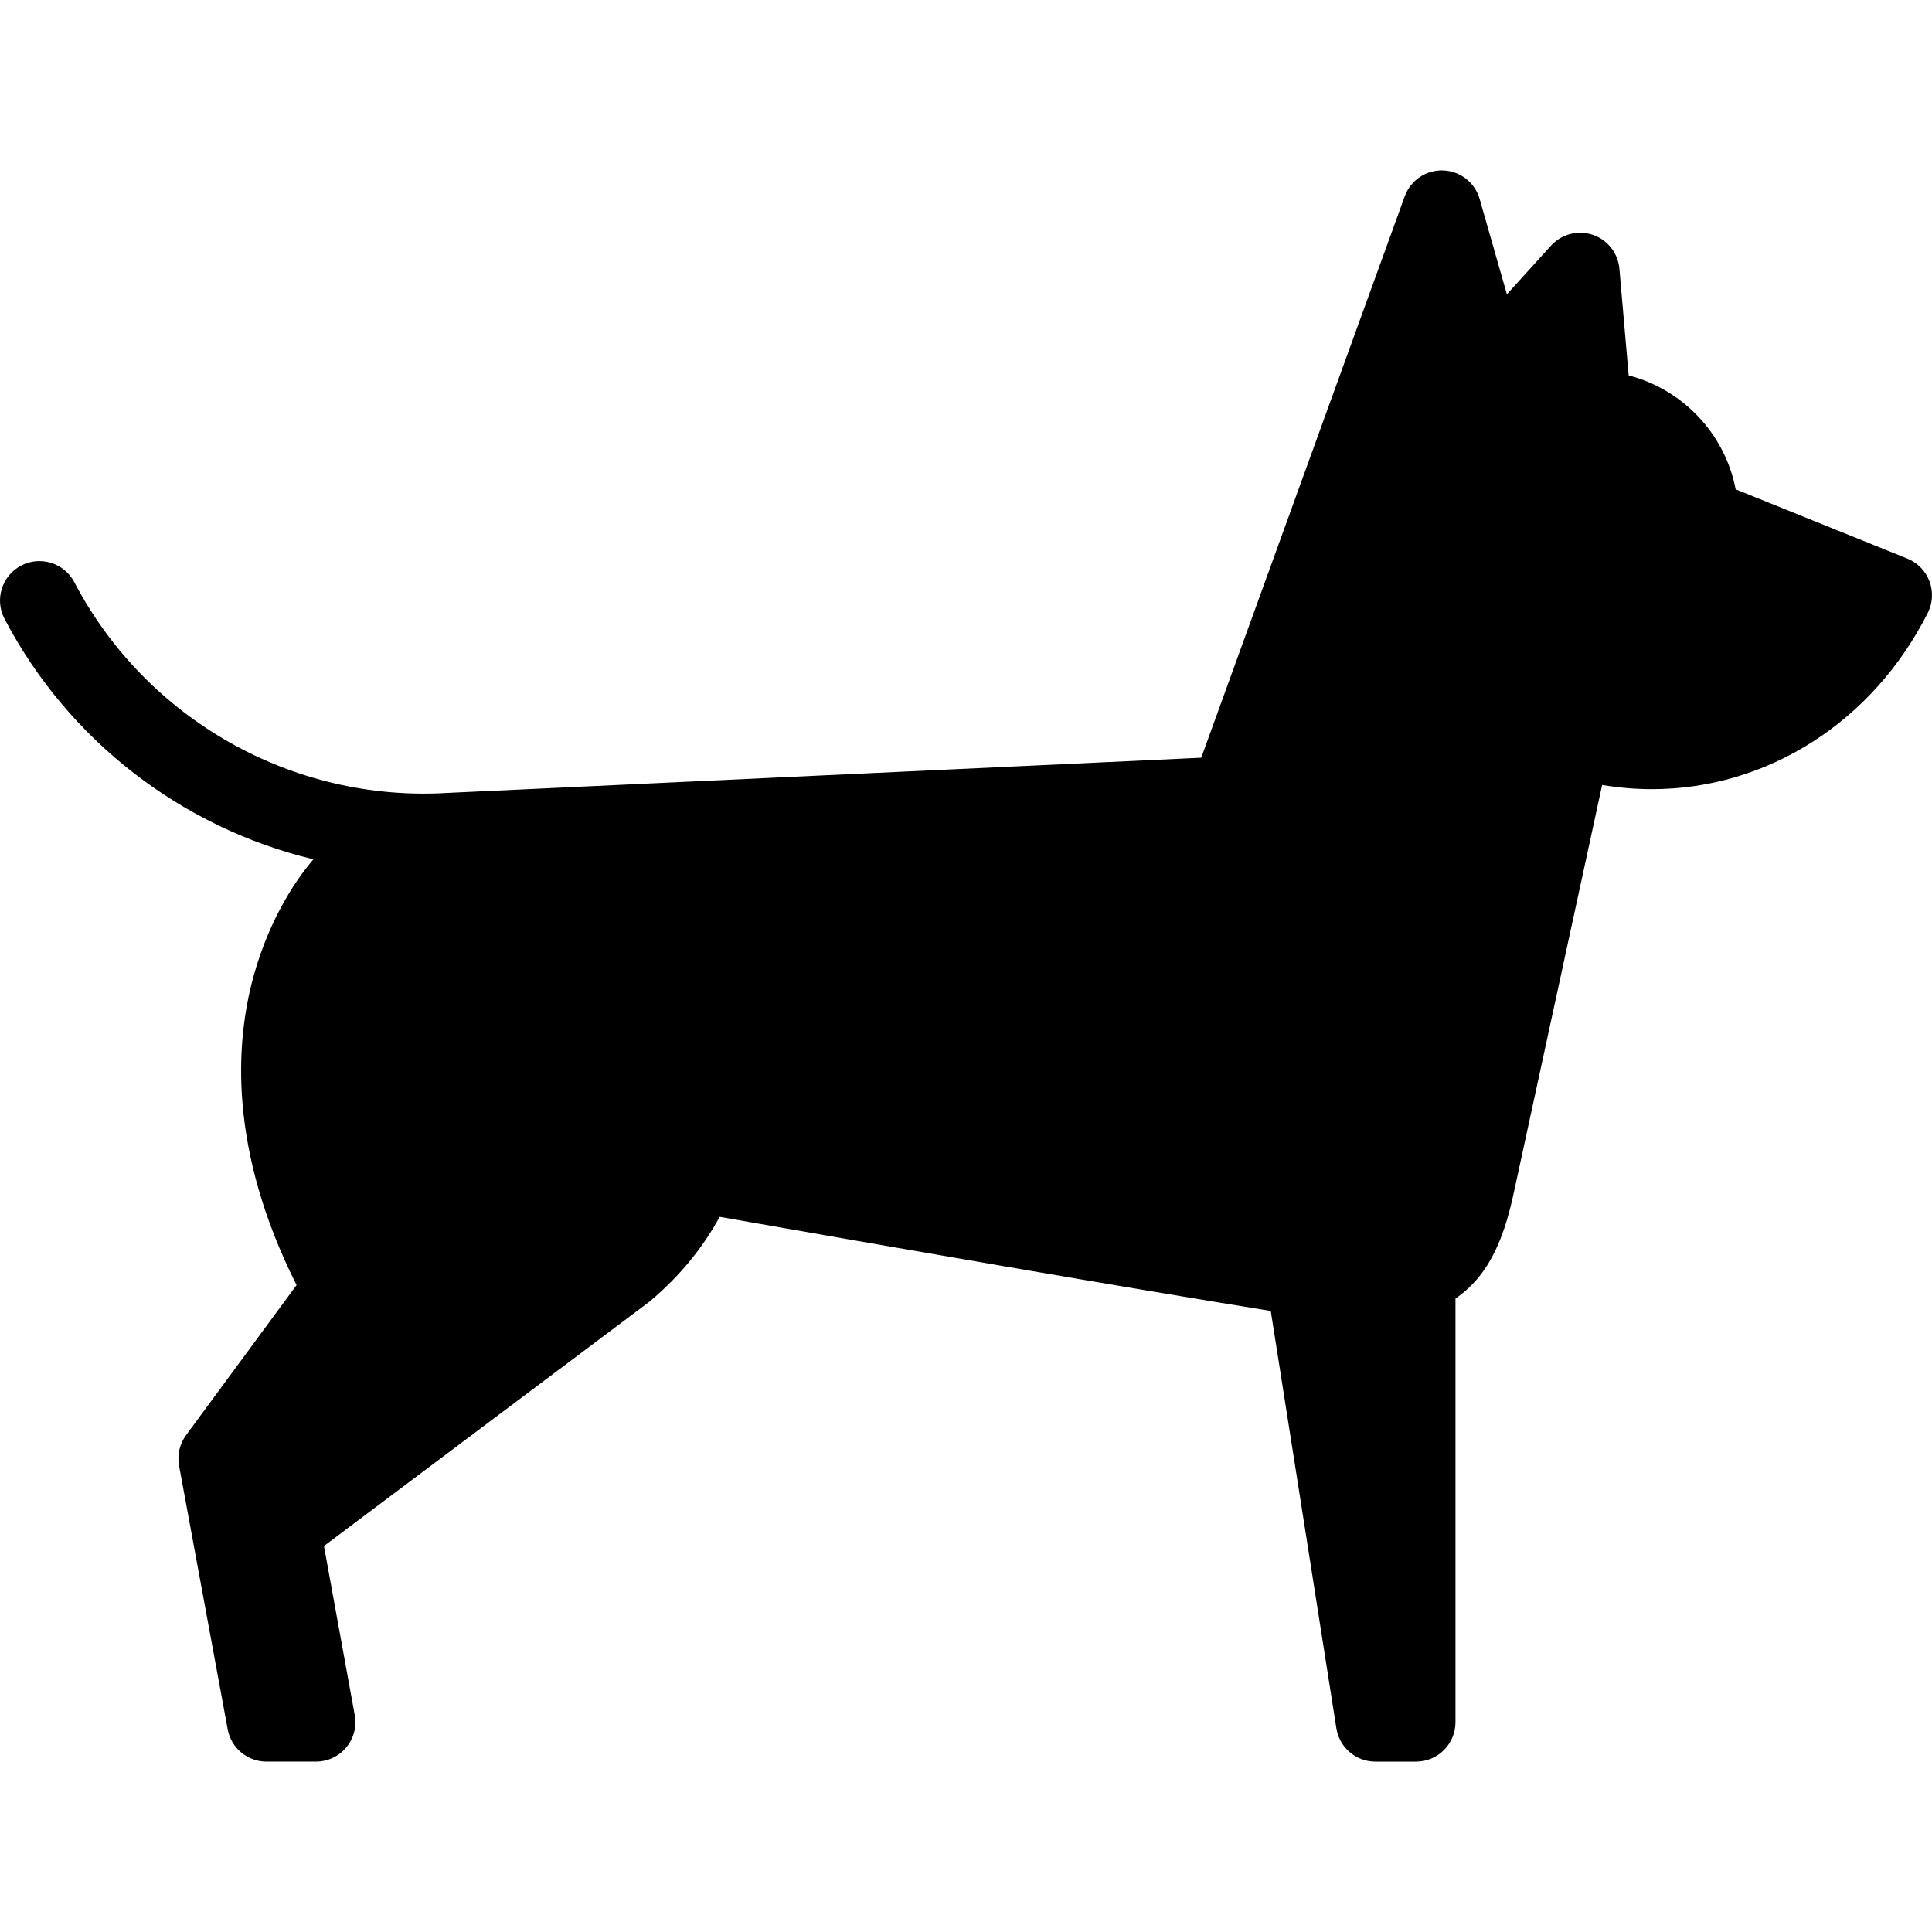
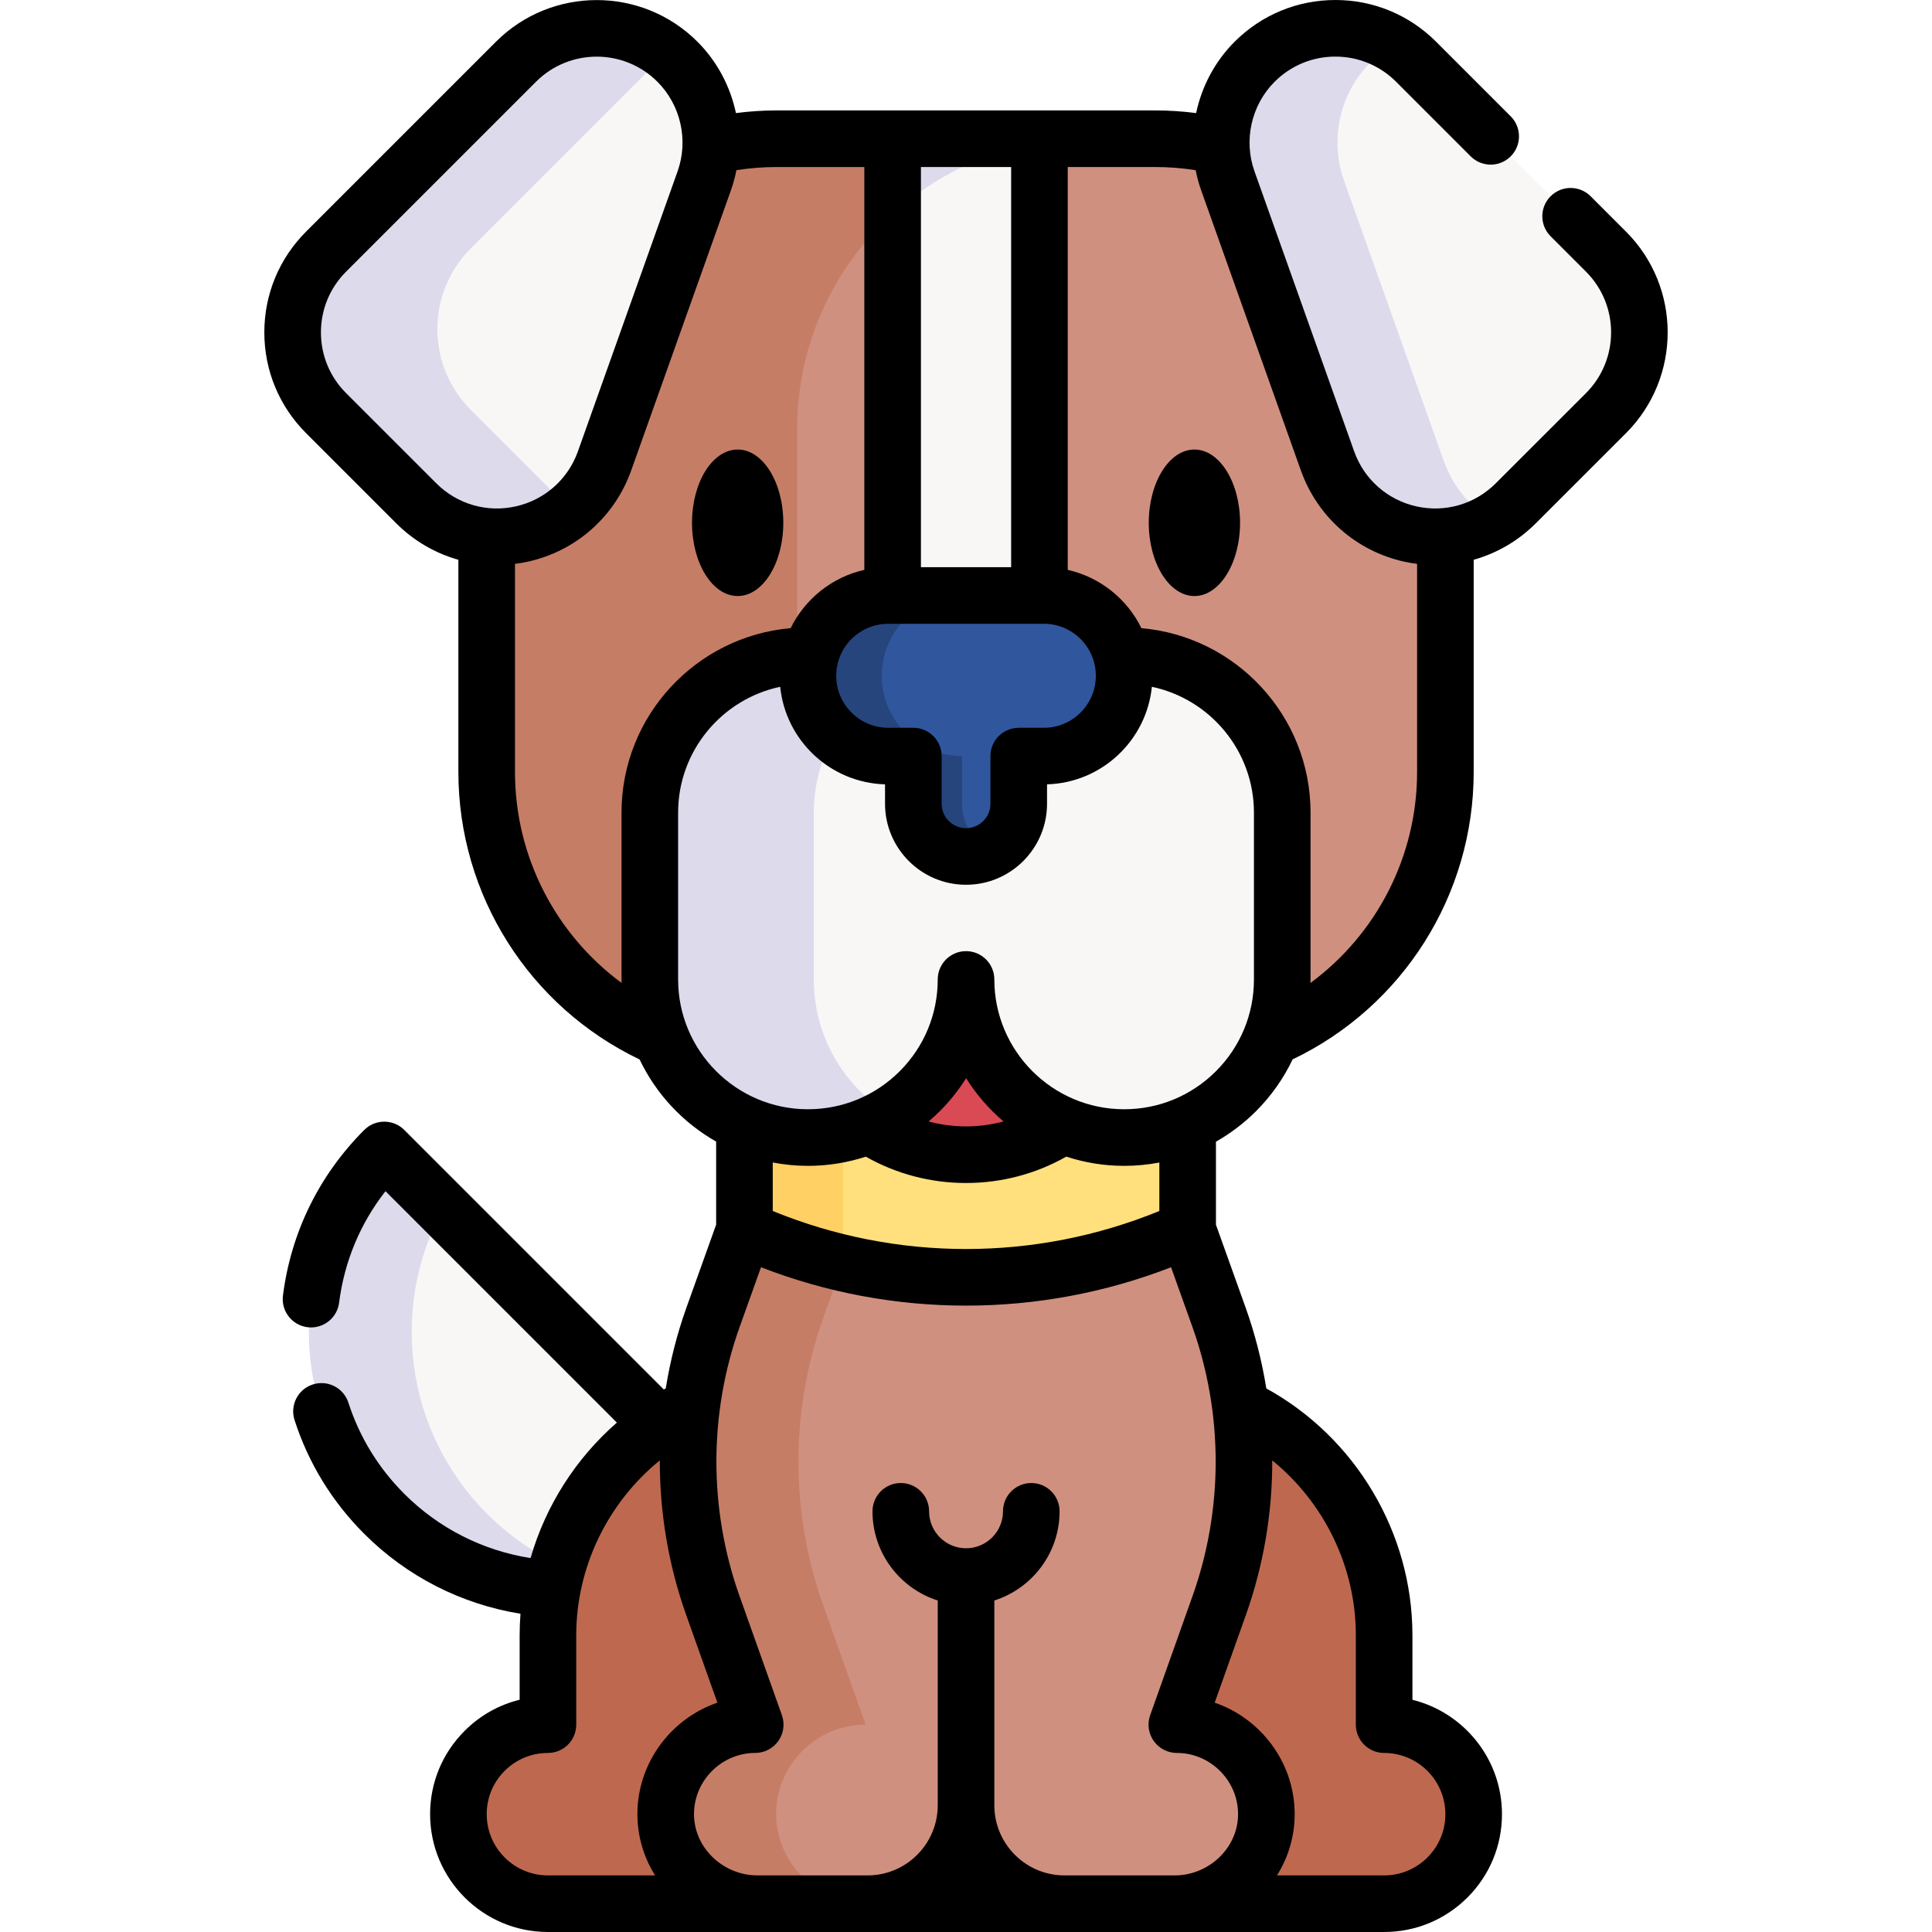
- <svg xmlns="http://www.w3.org/2000/svg" version="1.1" id="Capa_1" x="0px" y="0px" viewBox="0 0 441.23 441.23" style="enable-background:new 0 0 441.23 441.23;" xml:space="preserve">
-   <path d="M440.651,132.739c-0.888-2.354-2.721-4.229-5.054-5.171L396.39,111.75c-2.435-12.666-12.056-22.81-24.436-26.008  l-2.115-24.363c-0.309-3.565-2.701-6.608-6.093-7.751c-3.391-1.142-7.137-0.167-9.541,2.484l-10.062,11.099l-6.22-21.766  c-1.072-3.752-4.44-6.386-8.341-6.521c-3.924-0.139-7.444,2.258-8.773,5.928L274.34,173.047c0,0-172.127,8.035-172.199,8.039  c-35.296,2.121-68.735-16.765-85.167-48.119c-2.309-4.402-7.748-6.102-12.149-3.794c-4.403,2.308-6.101,7.747-3.794,12.149  c14.69,28.03,40.708,47.75,70.541,54.93c-3.097,3.609-9.751,12.554-13.642,26.617c-4.231,15.291-5.756,39.667,9.801,70.619  L42.499,327.76c-1.474,2.001-2.054,4.523-1.603,6.968l11.105,60.218c0.787,4.268,4.51,7.367,8.851,7.367h11.312  c2.669,0,5.2-1.185,6.911-3.233c1.71-2.05,2.422-4.753,1.944-7.378l-7.032-38.627l74.401-55.853c0.131-0.099-0.126,0.107,0,0  c7.114-5.975,12.278-12.556,15.972-19.322c38.777,6.808,91.844,16.02,125.857,21.498l14.986,95.314  c0.689,4.377,4.46,7.602,8.891,7.602h9.308c4.971,0,9-4.029,9-9V296.56c8.449-5.77,11.469-15.42,13.472-24.871  c0.063-0.297,20.022-92.416,20.022-92.416c3.762,0.627,7.561,0.956,11.388,0.956c26.356,0,50.492-15.431,62.987-40.271  C441.401,137.712,441.539,135.094,440.651,132.739z" />
+ <svg xmlns="http://www.w3.org/2000/svg" id="Capa_1" enable-background="new 0 0 511.995 511.995" height="512" viewBox="0 0 511.995 511.995" width="512">
  <g>
- </g>
-   <g>
- </g>
-   <g>
- </g>
-   <g>
- </g>
-   <g>
- </g>
-   <g>
- </g>
-   <g>
- </g>
-   <g>
- </g>
-   <g>
- </g>
-   <g>
- </g>
-   <g>
- </g>
-   <g>
- </g>
-   <g>
- </g>
-   <g>
- </g>
-   <g>
- </g>
+     <g>
+       <path d="m198.276 401.178c-26.629 26.629-69.803 26.629-96.432 0s-26.629-69.803 0-96.432z" fill="#f9f6f6" />
+       <path d="m163.683 419.774c-21.66 4.4-45.039-1.8-61.839-18.6-26.629-26.629-26.629-69.799 0-96.428l15.57 15.57c-14.13 25.869-10.24 58.959 11.66 80.858 9.829 9.84 21.919 16.04 34.609 18.6z" fill="#dddaec" />
+       <path d="m328.755 372.848c22.51 10.82 38.049 33.839 38.049 60.489v23.71c13.1 0 23.73 10.62 23.73 23.72 0 6.55-2.66 12.49-6.95 16.78-4.3 4.29-10.23 6.95-16.78 6.95h-55.469-29.239-52.179-29.239-55.469c-13.1 0-23.73-10.62-23.73-23.73 0-6.55 2.66-12.48 6.95-16.77 4.3-4.3 10.23-6.95 16.78-6.95v-23.71c0-26.649 15.54-49.669 38.049-60.489" fill="#be694f" />
+       <path d="m335.595 480.306c.25 13.3-10.96 24.19-24.259 24.19h-29.239c-14.41 0-26.089-11.68-26.089-26.09 0 14.41-11.68 26.09-26.09 26.09h-29.239c-13.3 0-24.51-10.89-24.26-24.19.25-12.89 10.77-23.26 23.72-23.26l-11.23-31.589c-8.8-24.729-8.77-51.749.09-76.468l8.28-23.13h117.458l8.28 23.13c8.86 24.719 8.89 51.739.09 76.468l-11.23 31.589c12.949 0 23.468 10.37 23.718 23.26z" fill="#d09080" />
+       <path d="m229.918 504.5h-29.239c-13.3 0-24.51-10.89-24.26-24.19.25-12.89 10.77-23.26 23.719-23.26l-11.23-31.589c-8.8-24.729-8.77-51.749.09-76.468l8.28-23.13h29.269l-8.28 23.13c-8.86 24.719-8.89 51.739-.09 76.468l11.23 31.589c-12.95 0-23.469 10.37-23.719 23.26-.249 13.29 10.941 24.17 24.23 24.19z" fill="#c67d66" />
+       <path d="m314.736 281.51v44.349c-28.879 13.04-61.009 15.99-91.358 8.86-8.89-2.08-17.64-5.04-26.099-8.86v-44.349z" fill="#ffe07d" />
+       <path d="m223.378 281.51v53.209c-8.89-2.08-17.64-5.04-26.099-8.86v-44.349z" fill="#ffd064" />
+       <circle cx="256.007" cy="259.561" fill="#da4a54" r="46.444" />
+       <path d="m306.108 36.763h-100.202c-42.486 0-76.927 34.441-76.927 76.927v90.891c0 42.486 34.441 76.927 76.927 76.927h100.202c42.486 0 76.927-34.441 76.927-76.927v-90.891c0-42.486-34.441-76.927-76.927-76.927z" fill="#d09080" />
+       <path d="m288.186 281.506h-82.278c-42.489 0-76.929-34.439-76.929-76.928v-90.888c0-42.479 34.439-76.928 76.929-76.928h82.278c-42.489 0-76.928 34.449-76.928 76.928v90.888c-.001 42.489 34.438 76.928 76.928 76.928z" fill="#c67d66" />
+       <path d="m236.557 36.765h38.899v136.997h-38.899z" fill="#f9f6f6" />
+       <path d="m275.397 36.765v1.07c-14.81 2.47-28.179 9.17-38.839 18.83v-19.9z" fill="#dddaec" />
+       <path d="m256.007 173.767h-42.206c-22.971 0-41.593 18.622-41.593 41.593v44.201c0 23.14 18.759 41.899 41.899 41.899 23.14 0 41.899-18.759 41.899-41.899 0 23.14 18.759 41.899 41.899 41.899 23.14 0 41.899-18.759 41.899-41.899v-44.201c0-22.971-18.622-41.593-41.593-41.593z" fill="#f9f6f6" />
+       <path d="m235.837 295.39c-6.34 3.85-13.78 6.07-21.73 6.07-23.14 0-41.899-18.76-41.899-41.899v-44.209c0-22.97 18.63-41.589 41.599-41.589h43.449c-22.97 0-41.589 18.62-41.589 41.589v44.209c0 15.189 8.07 28.479 20.17 35.829z" fill="#dddaec" />
+       <path d="m276.624 157.805h-41.234c-11.754 0-21.282 9.528-21.282 21.282 0 11.754 9.528 21.282 21.282 21.282h6.651v12.636c0 7.713 6.253 13.966 13.966 13.966 7.713 0 13.966-6.253 13.966-13.966v-12.635h6.651c11.754 0 21.282-9.528 21.282-21.282 0-11.755-9.528-21.283-21.282-21.283z" fill="#30579d" />
+       <path d="m262.467 225.386c-1.93 1.01-4.12 1.58-6.46 1.58-7.72 0-13.97-6.25-13.97-13.97v-12.63h-6.65c-5.88 0-11.2-2.38-15.05-6.23-3.85-3.86-6.23-9.18-6.23-15.05 0-11.76 9.52-21.29 21.28-21.29h19.58c-11.76 0-21.29 9.53-21.29 21.29 0 5.87 2.38 11.19 6.23 15.05 3.86 3.85 9.18 6.23 15.06 6.23v12.63c0 5.381 3.04 10.05 7.5 12.39z" fill="#26457d" />
+       <path d="m136.736 16.364-50.325 50.325c-11.816 11.816-11.816 30.973 0 42.789l23.904 23.904c15.716 15.716 42.447 9.69 49.9-11.249l26.421-74.229c3.917-11.005 1.149-23.281-7.11-31.541-11.816-11.815-30.974-11.815-42.79.001z" fill="#f9f6f6" />
+       <path d="m124.761 65.819c-11.82 11.81-11.82 30.969 0 42.789l23.899 23.9c.89.89 1.82 1.72 2.78 2.46-11.4 9.76-29.349 10.19-41.129-1.59l-23.9-23.9c-11.82-11.82-11.82-30.979 0-42.789l50.319-50.329c5.91-5.9 13.66-8.86 21.4-8.86 6.59 0 13.18 2.15 18.64 6.44-.58.48-1.14 1-1.69 1.55z" fill="#dddaec" />
+       <path d="m375.277 16.364 50.325 50.325c11.816 11.816 11.816 30.973 0 42.789l-23.904 23.904c-15.716 15.716-42.447 9.69-49.9-11.249l-26.421-74.229c-3.917-11.005-1.149-23.281 7.11-31.541 11.817-11.815 30.974-11.815 42.79.001z" fill="#f9f6f6" />
+       <path d="m395.706 138.053c-15.78 9.42-37.339 2.56-43.909-15.91l-26.419-74.239c-3.92-11-1.15-23.28 7.11-31.539 5.9-5.91 13.65-8.86 21.39-8.86 5.34 0 10.67 1.4 15.41 4.21-2.14 1.26-4.15 2.81-5.98 4.65-8.26 8.26-11.03 20.54-7.12 31.539l26.429 74.239c2.529 7.12 7.289 12.51 13.089 15.91z" fill="#dddaec" />
+     </g>
+     <g>
+       <path d="m430.909 61.387-9.38-9.38c-2.929-2.929-7.678-2.929-10.606 0-2.929 2.929-2.929 7.677 0 10.606l9.38 9.38c8.869 8.869 8.868 23.308.001 32.182l-23.913 23.903c-5.544 5.548-13.426 7.833-21.08 6.11-7.664-1.725-13.813-7.174-16.449-14.573l-26.419-74.227c-2.928-8.236-.829-17.549 5.342-23.72 4.307-4.3 10.025-6.668 16.101-6.668 6.069 0 11.784 2.368 16.087 6.663l19.77 19.77c2.929 2.929 7.678 2.929 10.606 0 2.929-2.929 2.929-7.678 0-10.606l-19.774-19.774c-7.14-7.128-16.618-11.053-26.69-11.053-10.078 0-19.56 3.925-26.703 11.057-5.25 5.25-8.71 11.868-10.197 18.909-3.602-.464-7.237-.706-10.874-.706h-100.208c-3.638 0-7.272.242-10.875.707-1.488-7.039-4.949-13.656-10.199-18.906-14.722-14.722-38.675-14.721-53.396 0l-50.325 50.324c-7.131 7.132-11.059 16.613-11.059 26.698s3.928 19.567 11.059 26.698l23.904 23.904c4.674 4.674 10.349 7.942 16.462 9.662v56.228c0 32.605 18.752 62.187 48.021 76.186 4.375 9.167 11.496 16.774 20.289 21.77v22.01l-7.852 21.922c-2.508 7.003-4.328 14.198-5.503 21.481-.171.094-.342.186-.512.281l-68.779-68.779c-2.929-2.929-7.678-2.929-10.606 0-11.964 11.964-19.415 27.139-21.547 43.886-.523 4.109 2.384 7.864 6.493 8.387 4.106.522 7.864-2.384 8.387-6.493 1.39-10.918 5.603-21.004 12.291-29.55l61.323 61.324c-10.899 9.499-18.874 22.018-22.872 35.9-12.631-1.974-24.341-7.888-33.465-17.02-6.869-6.878-11.852-15.005-14.811-24.157-1.274-3.941-5.501-6.103-9.443-4.83-3.941 1.274-6.104 5.502-4.829 9.443 3.694 11.429 9.909 21.571 18.471 30.144 11.3 11.309 25.779 18.658 41.405 21.176-.146 1.882-.226 3.776-.226 5.68v17.111c-5.474 1.343-10.495 4.158-14.583 8.246-5.898 5.899-9.146 13.738-9.146 22.073 0 17.22 14.009 31.229 31.229 31.229h221.596c8.328 0 16.168-3.246 22.083-9.147 5.898-5.898 9.146-13.741 9.146-22.083 0-14.631-10.12-26.943-23.729-30.31v-17.12c0-27.152-15.077-52.384-38.721-65.392-1.175-7.282-2.996-14.478-5.504-21.481l-7.845-21.903v-22.002c3.832-2.176 7.402-4.869 10.606-8.069 4.056-4.061 7.318-8.704 9.711-13.737 29.251-14.006 47.987-43.579 47.987-76.176v-56.23c6.113-1.721 11.787-4.988 16.458-9.662l23.914-23.903c14.714-14.726 14.713-38.678-.002-53.393zm-188.868 131.483h-6.651c-7.6 0-13.782-6.183-13.782-13.782s6.183-13.782 13.782-13.782h1.164 38.906 1.164c7.6 0 13.782 6.183 13.782 13.782s-6.183 13.782-13.782 13.782h-6.651c-4.142 0-7.5 3.358-7.5 7.5v12.636c0 3.565-2.901 6.466-6.466 6.466s-6.466-2.901-6.466-6.466v-12.636c0-4.142-3.358-7.5-7.5-7.5zm25.919-148.61v106.045h-23.906v-106.045zm-176.245 59.915c-4.298-4.298-6.666-10.013-6.666-16.091s2.367-11.793 6.666-16.092l50.325-50.325c8.874-8.873 23.311-8.872 32.183 0 6.179 6.179 8.278 15.49 5.348 23.722l-26.421 74.229c-2.632 7.396-8.776 12.842-16.435 14.569-7.656 1.728-15.544-.557-21.096-6.108zm72.991 111.185v44.2c0 .31.018.616.023.925-17.525-12.914-28.254-33.546-28.254-55.909v-55.143c1.181-.152 2.361-.348 3.539-.613 12.707-2.864 22.9-11.9 27.268-24.172l26.421-74.23c.623-1.75 1.104-3.53 1.456-5.324 3.549-.551 7.145-.835 10.745-.835h23.15v106.757c-8.592 1.938-15.74 7.724-19.526 15.451-25.077 2.176-44.822 23.267-44.822 48.893zm-35.726 265.406c0-4.329 1.688-8.401 4.753-11.466s7.141-4.753 11.477-4.753c4.142 0 7.5-3.358 7.5-7.5v-23.71c0-18.104 8.393-35.139 22.149-46.324-.038 13.873 2.287 27.751 6.984 40.96l8.267 23.245c-12.079 4.153-20.935 15.562-21.188 28.95-.114 6.008 1.526 11.798 4.682 16.827h-28.394c-8.95 0-16.23-7.28-16.23-16.229zm153.116 16.229c-10.25 0-18.589-8.339-18.589-18.59v-54.264c10.015-3.186 17.292-12.573 17.292-23.629 0-4.142-3.358-7.5-7.5-7.5s-7.5 3.358-7.5 7.5c0 5.399-4.393 9.792-9.792 9.792s-9.792-4.393-9.792-9.792c0-4.142-3.358-7.5-7.5-7.5s-7.5 3.358-7.5 7.5c0 11.057 7.277 20.443 17.292 23.629v54.264c0 10.25-8.339 18.59-18.589 18.59h-29.242c-4.509 0-8.926-1.866-12.118-5.12-3.072-3.131-4.719-7.188-4.639-11.423.166-8.772 7.444-15.909 16.223-15.909 2.437 0 4.723-1.184 6.128-3.176s1.755-4.541.938-6.837l-11.232-31.584c-8.193-23.039-8.165-48.405.08-71.425l5.62-15.69c17.466 6.78 35.895 10.169 54.33 10.169 18.429 0 36.865-3.39 54.333-10.167l5.619 15.689c8.245 23.02 8.273 48.386.08 71.425l-11.232 31.584c-.817 2.296-.467 4.846.938 6.837s3.691 3.176 6.128 3.176c8.779 0 16.057 7.137 16.223 15.91.08 4.235-1.567 8.292-4.639 11.423-3.192 3.254-7.609 5.12-12.118 5.12h-29.242zm77.209-63.658v23.71c0 4.142 3.358 7.5 7.5 7.5 8.949 0 16.229 7.276 16.229 16.219 0 4.335-1.688 8.411-4.747 11.47-3.077 3.069-7.155 4.76-11.483 4.76h-28.394c3.156-5.029 4.796-10.82 4.682-16.827-.254-13.388-9.11-24.798-21.188-28.95l8.267-23.245c4.697-13.208 7.022-27.087 6.984-40.96 13.757 11.183 22.15 28.219 22.15 46.323zm-52.07-112.413c-32.816 13.434-69.644 13.434-102.45 0v-12.858c3.02.579 6.134.894 9.32.894 5.291 0 10.451-.841 15.343-2.434 8.078 4.576 17.18 6.978 26.554 6.978 9.391 0 18.501-2.407 26.577-6.99 4.828 1.58 9.976 2.446 15.325 2.446 3.166 0 6.285-.304 9.33-.883v12.847zm-61.154-23.721c1.015-.864 2.008-1.761 2.961-2.713 2.681-2.684 5.015-5.621 6.981-8.758 2.706 4.315 6.062 8.18 9.926 11.466-3.221.847-6.554 1.306-9.947 1.306-3.381 0-6.706-.457-9.921-1.301zm86.224-37.643c0 9.183-3.579 17.823-10.07 24.323-6.506 6.498-15.147 10.077-24.33 10.077-18.968 0-34.4-15.432-34.4-34.4 0-4.142-3.358-7.5-7.5-7.5s-7.5 3.358-7.5 7.5c0 9.183-3.579 17.823-10.07 24.323-6.506 6.498-15.147 10.077-24.33 10.077-18.968 0-34.4-15.432-34.4-34.4v-44.2c0-16.381 11.619-30.097 27.05-33.353 1.44 14.228 13.285 25.428 27.785 25.85v5.149c0 11.837 9.63 21.466 21.466 21.466s21.466-9.63 21.466-21.466v-5.149c14.501-.422 26.346-11.623 27.785-25.851 15.429 3.254 27.047 16.971 27.047 33.354v44.2zm14.978.933c.006-.311.023-.62.023-.932v-44.2c0-25.629-19.745-46.72-44.82-48.893-3.786-7.727-10.934-13.512-19.525-15.451v-106.757h23.151c3.599 0 7.195.285 10.744.835.352 1.793.832 3.571 1.454 5.32l26.421 74.232c4.373 12.276 14.573 21.314 27.285 24.175 1.173.264 2.349.458 3.524.61v55.144c0 22.368-10.73 43.002-28.257 55.917z" />
+       <ellipse cx="195.485" cy="138.543" rx="12.096" ry="19.412" />
+       <path d="m316.528 119.131c-6.67 0-12.096 8.708-12.096 19.412s5.426 19.412 12.096 19.412 12.097-8.708 12.097-19.412-5.427-19.412-12.097-19.412z" />
+     </g>
+   </g>
</svg>
